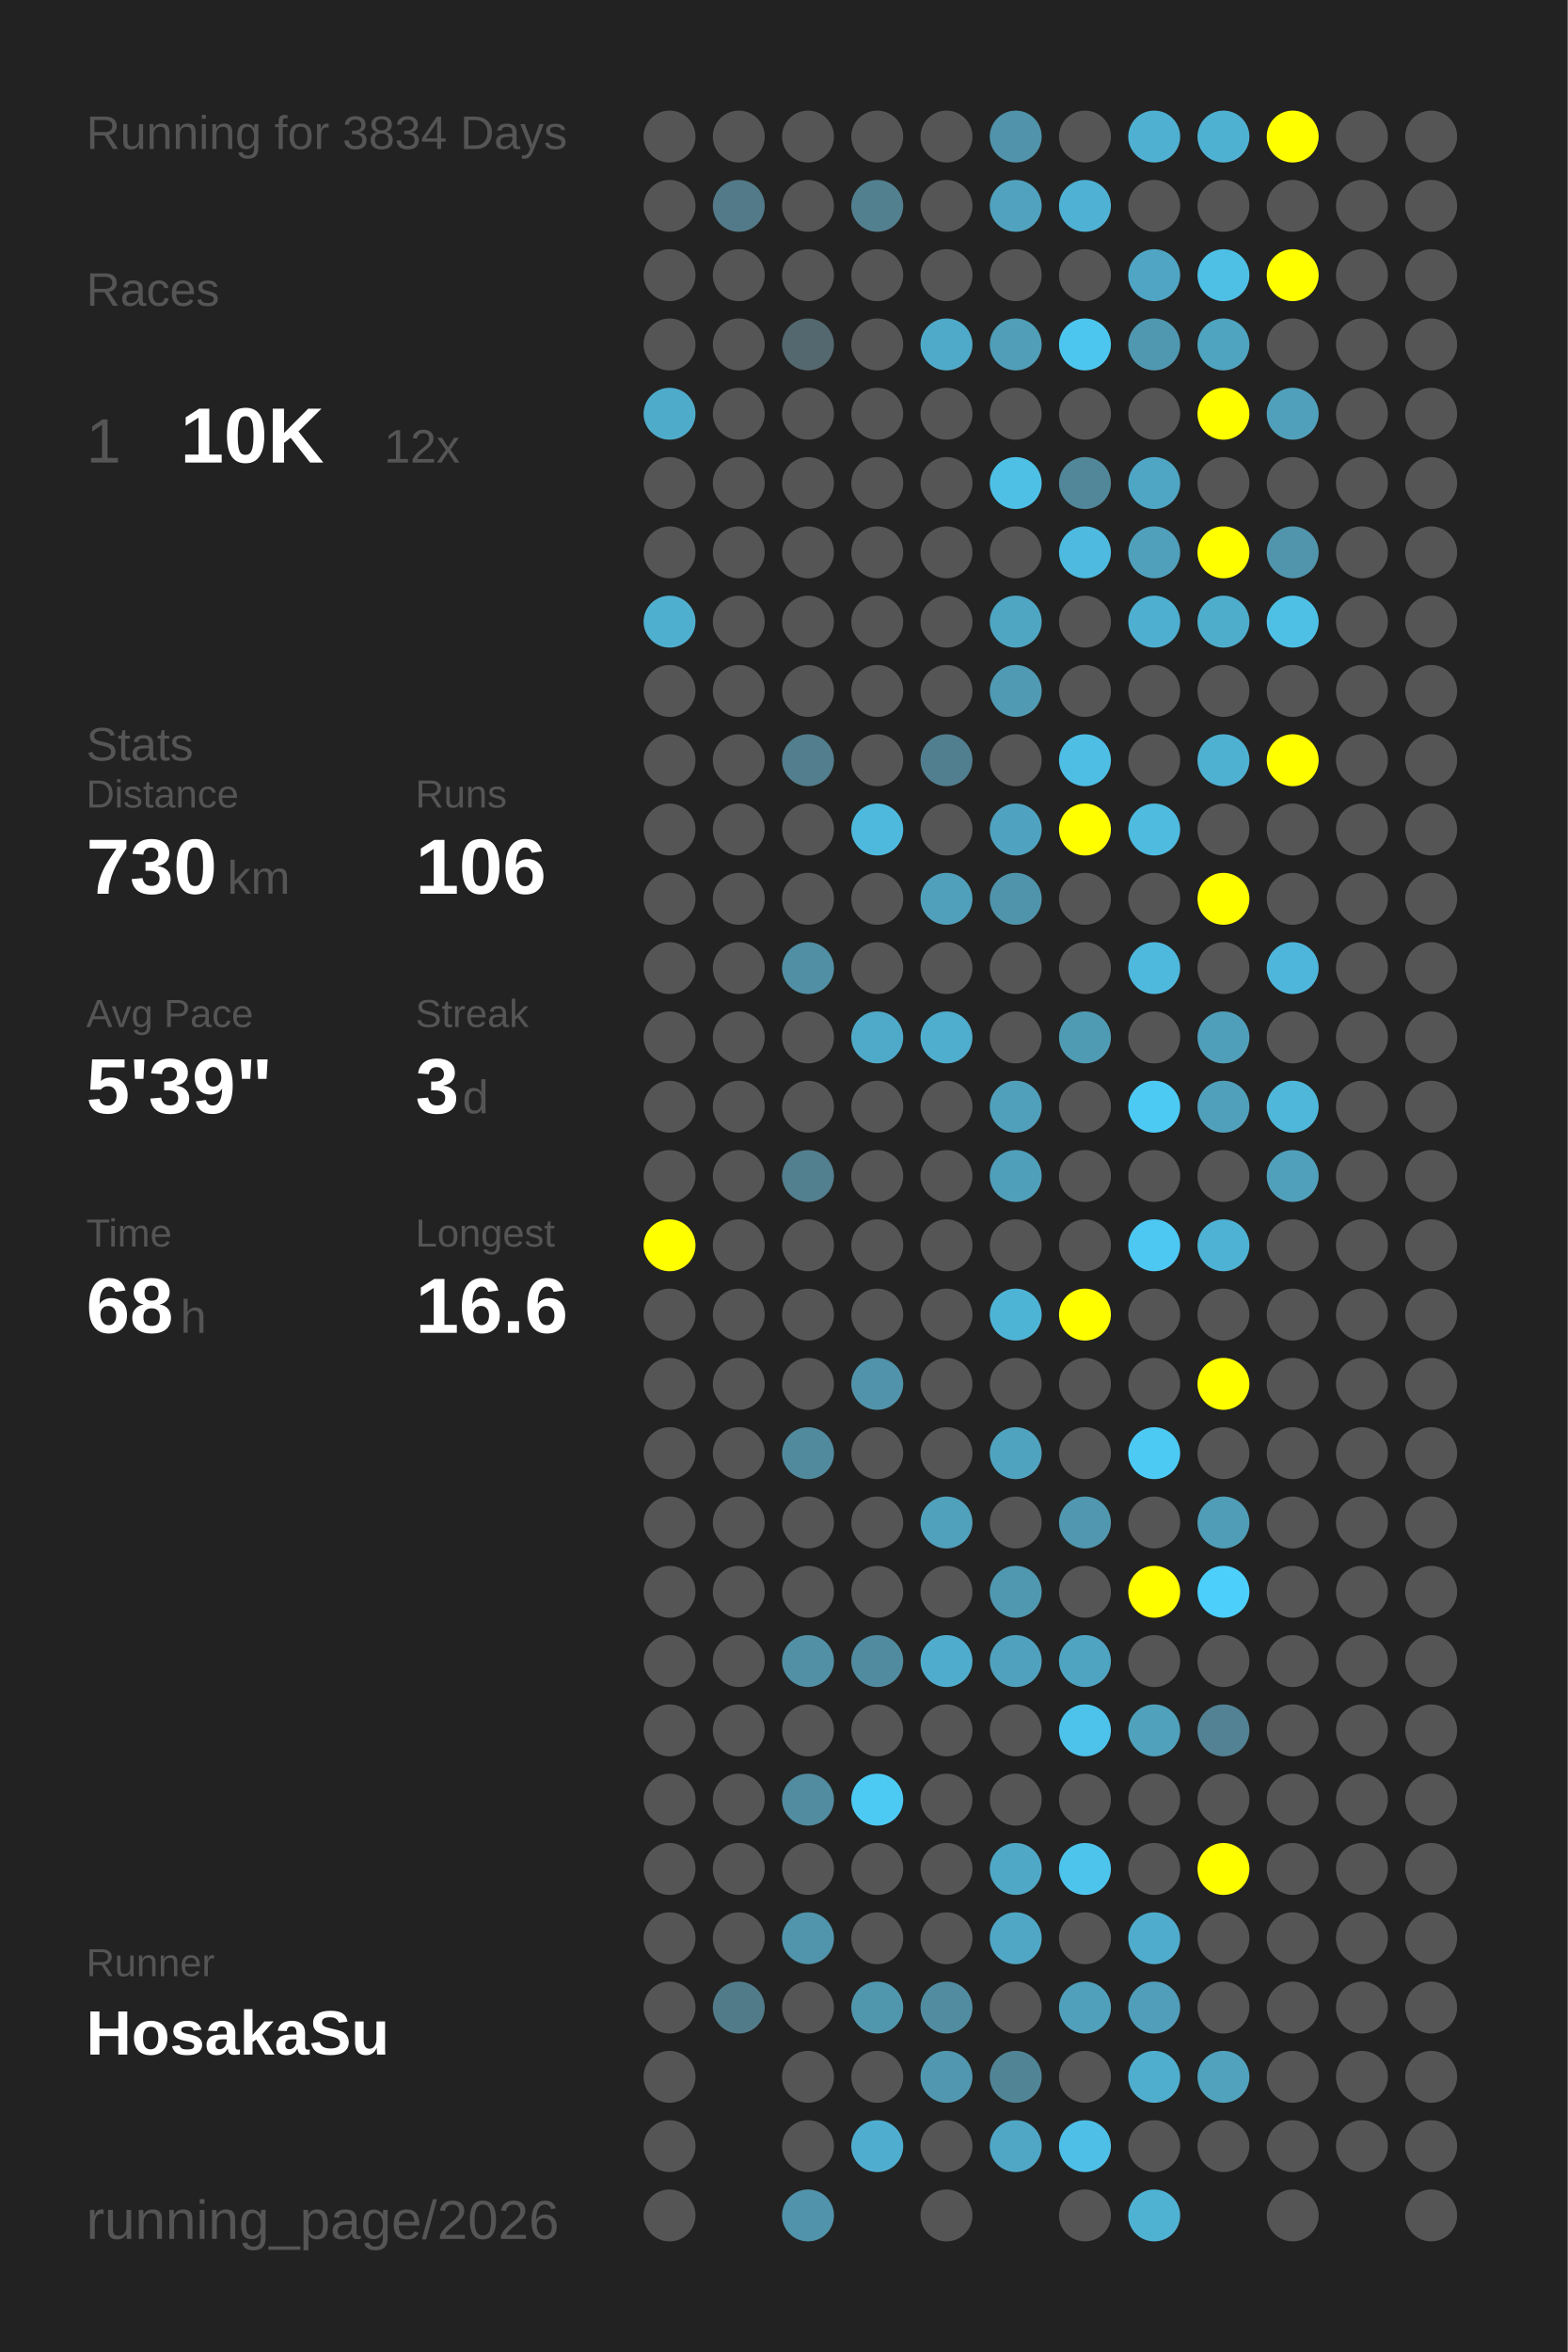
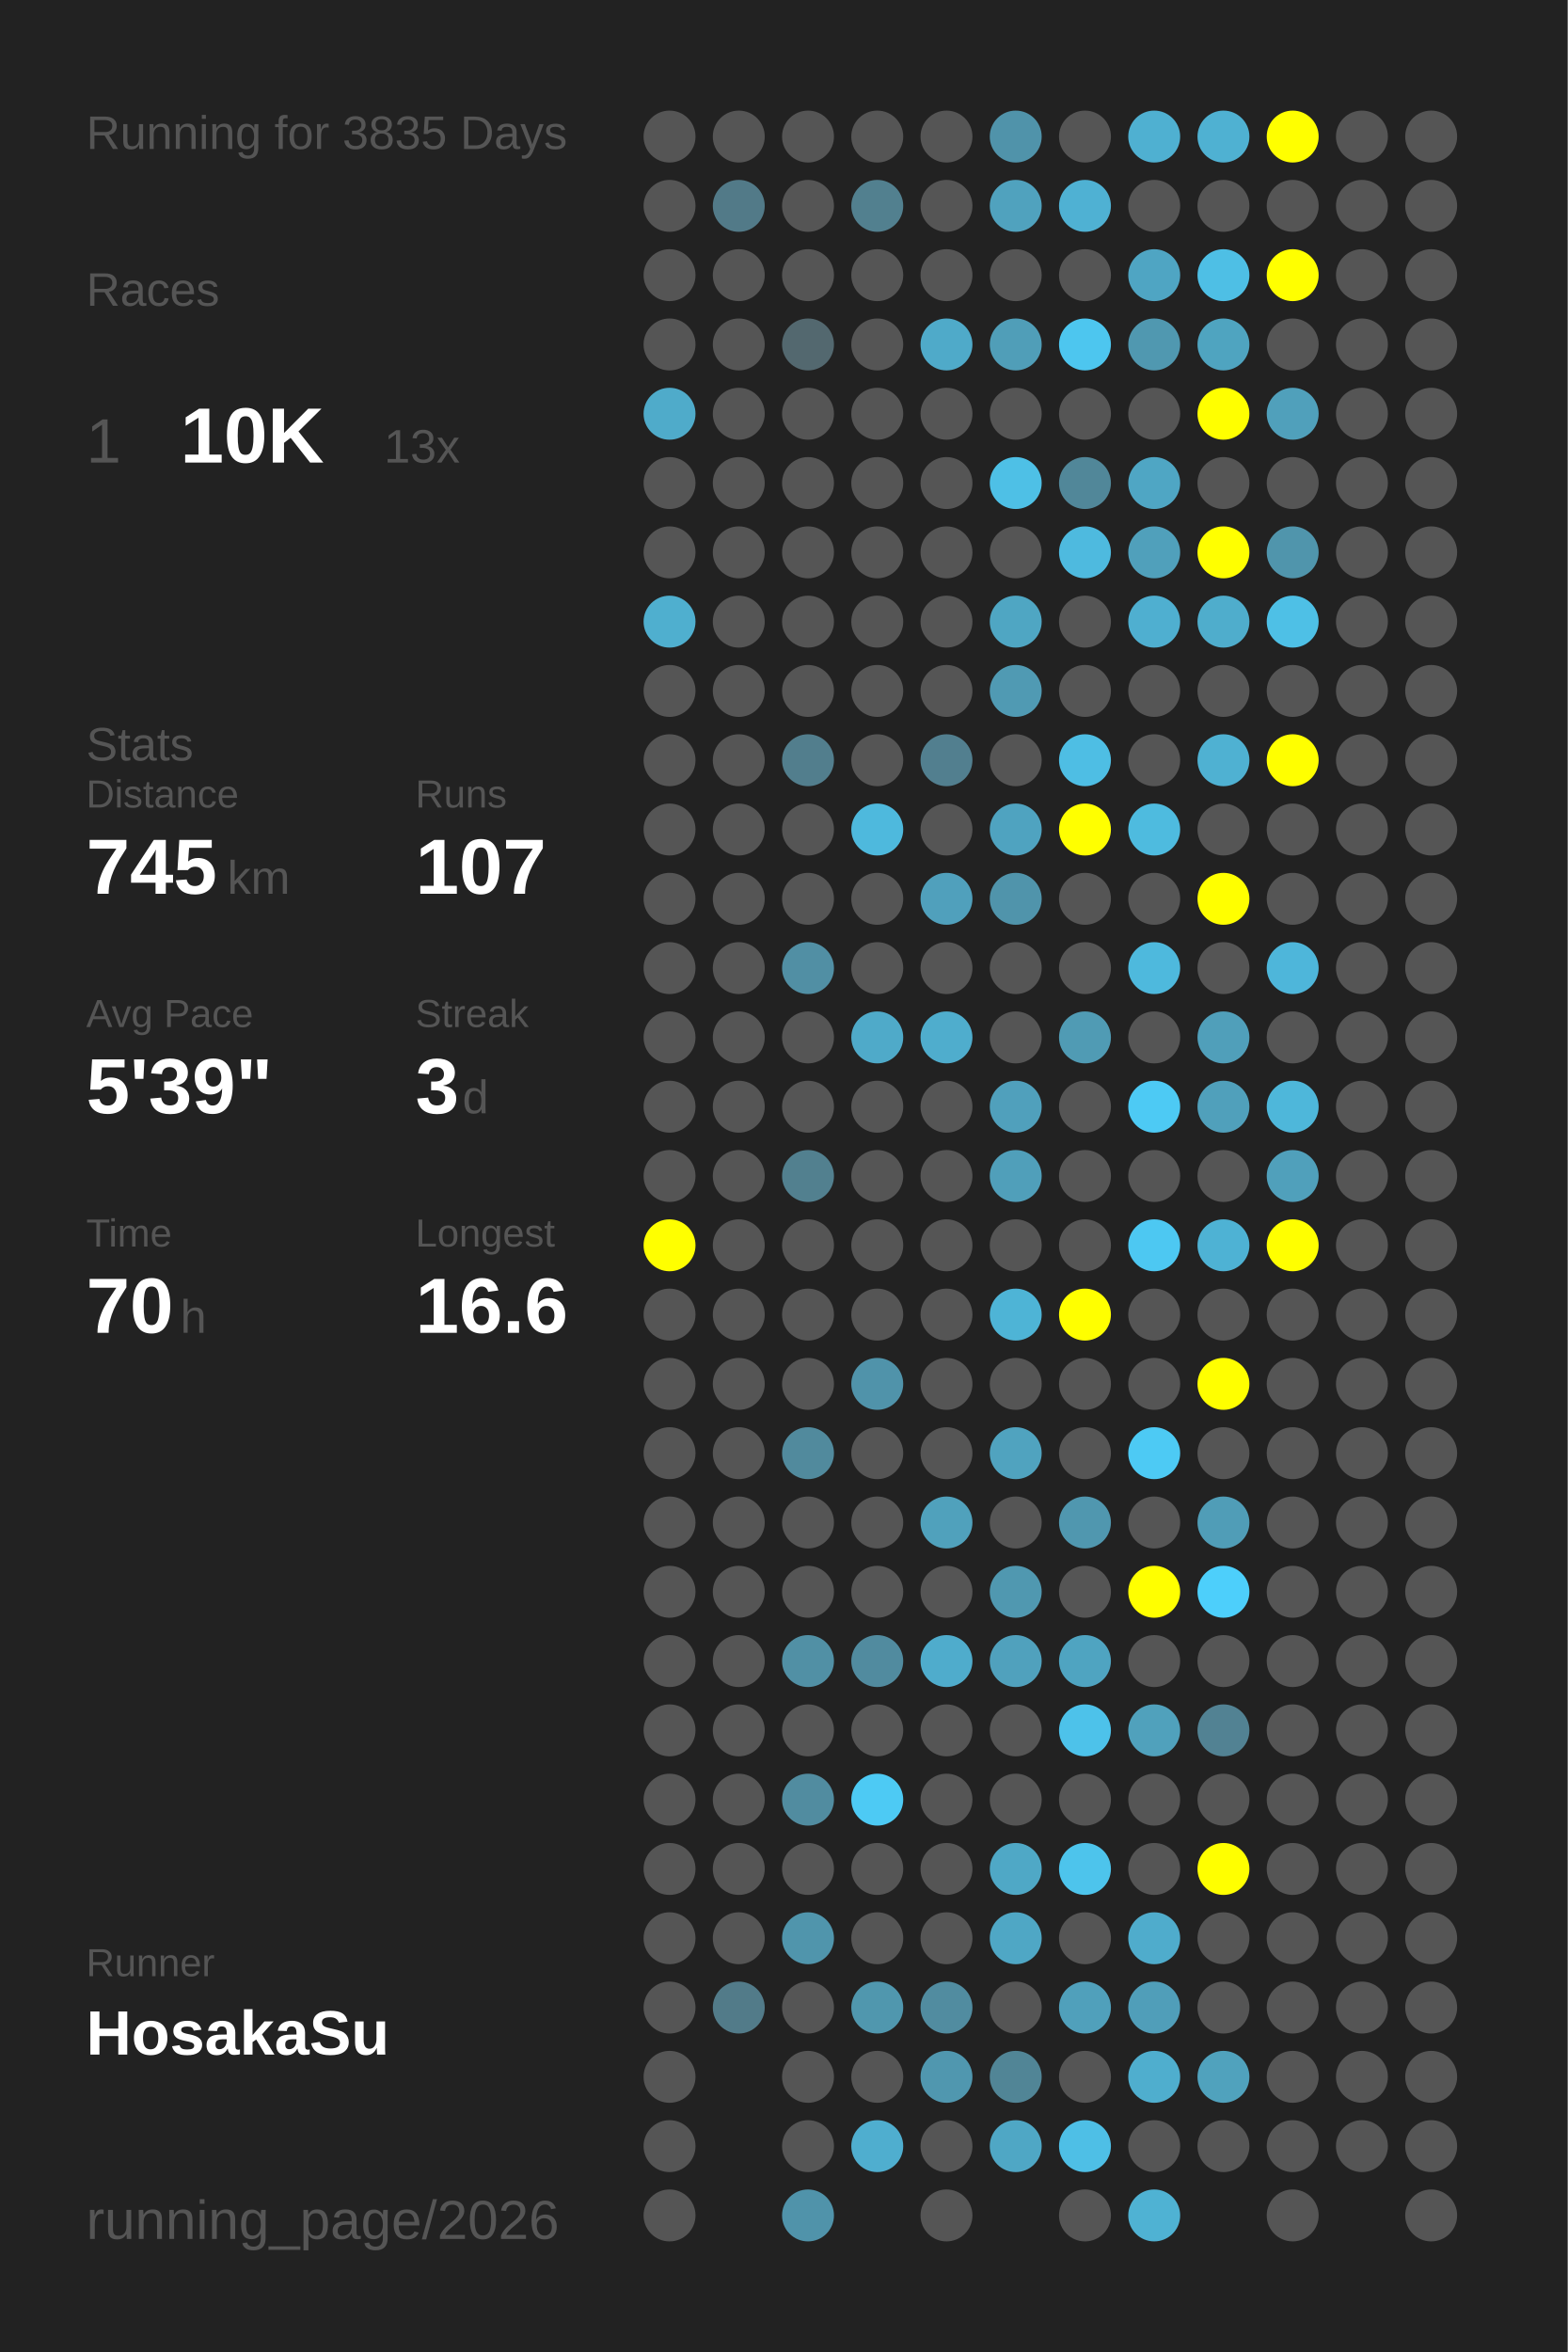
<svg xmlns="http://www.w3.org/2000/svg" baseProfile="full" height="300mm" version="1.1" viewBox="0,0,200,300" width="200mm">
  <defs />
  <rect fill="#222222" height="300" width="200" x="0" y="0" />
-   <text fill="#555555" style="font-size:6px; font-family:Arial;" x="11" y="19">Running for 3834 Days</text>
+   <text fill="#555555" style="font-size:6px; font-family:Arial;" x="11" y="19">Running for 3835 Days</text>
  <text fill="#555555" style="font-size:6px; font-family:Arial;" x="11" y="39">Races</text>
  <text fill="#555555" style="font-size:8px; font-family:Arial;" x="11" y="59">1</text>
  <text fill="#FFFFFF" style="font-size:10px; font-family:Arial; font-weight:bold;" x="23" y="59">10K</text>
-   <text fill="#555555" style="font-size:6px; font-family:Arial;" x="49" y="59">12x</text>
+   <text fill="#555555" style="font-size:6px; font-family:Arial;" x="49" y="59">13x</text>
  <text fill="#555555" style="font-size:6px; font-family:Arial;" x="11" y="97">Stats</text>
  <text fill="#555555" style="font-size:5px; font-family:Arial;" x="11" y="103">Distance</text>
-   <text fill="#FFFFFF" style="font-size:10px; font-family:Arial; font-weight:bold;" x="11" y="114">730</text>
+   <text fill="#FFFFFF" style="font-size:10px; font-family:Arial; font-weight:bold;" x="11" y="114">745</text>
  <text fill="#555555" style="font-size:6px; font-family:Arial;" x="29" y="114">km</text>
  <text fill="#555555" style="font-size:5px; font-family:Arial;" x="53" y="103">Runs</text>
-   <text fill="#FFFFFF" style="font-size:10px; font-family:Arial; font-weight:bold;" x="53" y="114">106</text>
+   <text fill="#FFFFFF" style="font-size:10px; font-family:Arial; font-weight:bold;" x="53" y="114">107</text>
  <text fill="#555555" style="font-size:5px; font-family:Arial;" x="11" y="131">Avg Pace</text>
  <text fill="#FFFFFF" style="font-size:10px; font-family:Arial; font-weight:bold;" x="11" y="142">5'39"</text>
  <text fill="#555555" style="font-size:5px; font-family:Arial;" x="53" y="131">Streak</text>
  <text fill="#FFFFFF" style="font-size:10px; font-family:Arial; font-weight:bold;" x="53" y="142">3</text>
  <text fill="#555555" style="font-size:6px; font-family:Arial;" x="59" y="142">d</text>
  <text fill="#555555" style="font-size:5px; font-family:Arial;" x="11" y="159">Time</text>
-   <text fill="#FFFFFF" style="font-size:10px; font-family:Arial; font-weight:bold;" x="11" y="170">68</text>
+   <text fill="#FFFFFF" style="font-size:10px; font-family:Arial; font-weight:bold;" x="11" y="170">70</text>
  <text fill="#555555" style="font-size:6px; font-family:Arial;" x="23" y="170">h</text>
  <text fill="#555555" style="font-size:5px; font-family:Arial;" x="53" y="159">Longest</text>
  <text fill="#FFFFFF" style="font-size:10px; font-family:Arial; font-weight:bold;" x="53" y="170">16.6</text>
  <text fill="#555555" style="font-size:5px; font-family:Arial;" x="11" y="252.065">Runner</text>
  <text fill="#FFFFFF" style="font-size:8px; font-family:Arial; font-weight:bold;" x="11" y="262.065">HosakaSu</text>
  <text fill="#555555" style="font-size:7px; font-family:Arial;" x="11" y="285.581">running_page/2026</text>
  <circle cx="85.417" cy="17.419" fill="#555555" r="3.312" />
  <circle cx="85.417" cy="26.258" fill="#555555" r="3.312" />
  <circle cx="85.417" cy="35.097" fill="#555555" r="3.312" />
  <circle cx="85.417" cy="43.935" fill="#555555" r="3.312" />
  <circle cx="85.417" cy="52.774" fill="#4fabca" r="3.312" />
  <circle cx="85.417" cy="61.613" fill="#555555" r="3.312" />
  <circle cx="85.417" cy="70.452" fill="#555555" r="3.312" />
  <circle cx="85.417" cy="79.29" fill="#4fafcf" r="3.312" />
  <circle cx="85.417" cy="88.129" fill="#555555" r="3.312" />
  <circle cx="85.417" cy="96.968" fill="#555555" r="3.312" />
  <circle cx="85.417" cy="105.806" fill="#555555" r="3.312" />
  <circle cx="85.417" cy="114.645" fill="#555555" r="3.312" />
  <circle cx="85.417" cy="123.484" fill="#555555" r="3.312" />
  <circle cx="85.417" cy="132.323" fill="#555555" r="3.312" />
  <circle cx="85.417" cy="141.161" fill="#555555" r="3.312" />
  <circle cx="85.417" cy="150" fill="#555555" r="3.312" />
  <circle cx="85.417" cy="158.839" fill="#FFFF00" r="3.312" />
  <circle cx="85.417" cy="167.677" fill="#555555" r="3.312" />
  <circle cx="85.417" cy="176.516" fill="#555555" r="3.312" />
  <circle cx="85.417" cy="185.355" fill="#555555" r="3.312" />
  <circle cx="85.417" cy="194.194" fill="#555555" r="3.312" />
  <circle cx="85.417" cy="203.032" fill="#555555" r="3.312" />
  <circle cx="85.417" cy="211.871" fill="#555555" r="3.312" />
  <circle cx="85.417" cy="220.71" fill="#555555" r="3.312" />
  <circle cx="85.417" cy="229.548" fill="#555555" r="3.312" />
  <circle cx="85.417" cy="238.387" fill="#555555" r="3.312" />
  <circle cx="85.417" cy="247.226" fill="#555555" r="3.312" />
  <circle cx="85.417" cy="256.065" fill="#555555" r="3.312" />
  <circle cx="85.417" cy="264.903" fill="#555555" r="3.312" />
  <circle cx="85.417" cy="273.742" fill="#555555" r="3.312" />
  <circle cx="85.417" cy="282.581" fill="#555555" r="3.312" />
  <circle cx="94.25" cy="17.419" fill="#555555" r="3.312" />
  <circle cx="94.25" cy="26.258" fill="#527a88" r="3.312" />
  <circle cx="94.25" cy="35.097" fill="#555555" r="3.312" />
  <circle cx="94.25" cy="43.935" fill="#555555" r="3.312" />
  <circle cx="94.25" cy="52.774" fill="#555555" r="3.312" />
  <circle cx="94.25" cy="61.613" fill="#555555" r="3.312" />
  <circle cx="94.25" cy="70.452" fill="#555555" r="3.312" />
  <circle cx="94.25" cy="79.29" fill="#555555" r="3.312" />
  <circle cx="94.25" cy="88.129" fill="#555555" r="3.312" />
  <circle cx="94.25" cy="96.968" fill="#555555" r="3.312" />
  <circle cx="94.25" cy="105.806" fill="#555555" r="3.312" />
  <circle cx="94.25" cy="114.645" fill="#555555" r="3.312" />
  <circle cx="94.25" cy="123.484" fill="#555555" r="3.312" />
  <circle cx="94.25" cy="132.323" fill="#555555" r="3.312" />
  <circle cx="94.25" cy="141.161" fill="#555555" r="3.312" />
  <circle cx="94.25" cy="150" fill="#555555" r="3.312" />
  <circle cx="94.25" cy="158.839" fill="#555555" r="3.312" />
  <circle cx="94.25" cy="167.677" fill="#555555" r="3.312" />
  <circle cx="94.25" cy="176.516" fill="#555555" r="3.312" />
  <circle cx="94.25" cy="185.355" fill="#555555" r="3.312" />
  <circle cx="94.25" cy="194.194" fill="#555555" r="3.312" />
  <circle cx="94.25" cy="203.032" fill="#555555" r="3.312" />
  <circle cx="94.25" cy="211.871" fill="#555555" r="3.312" />
  <circle cx="94.25" cy="220.71" fill="#555555" r="3.312" />
  <circle cx="94.25" cy="229.548" fill="#555555" r="3.312" />
  <circle cx="94.25" cy="238.387" fill="#555555" r="3.312" />
  <circle cx="94.25" cy="247.226" fill="#555555" r="3.312" />
  <circle cx="94.25" cy="256.065" fill="#527b89" r="3.312" />
  <circle cx="103.083" cy="17.419" fill="#555555" r="3.312" />
  <circle cx="103.083" cy="26.258" fill="#555555" r="3.312" />
  <circle cx="103.083" cy="35.097" fill="#555555" r="3.312" />
  <circle cx="103.083" cy="43.935" fill="#53686f" r="3.312" />
  <circle cx="103.083" cy="52.774" fill="#555555" r="3.312" />
  <circle cx="103.083" cy="61.613" fill="#555555" r="3.312" />
  <circle cx="103.083" cy="70.452" fill="#555555" r="3.312" />
  <circle cx="103.083" cy="79.29" fill="#555555" r="3.312" />
  <circle cx="103.083" cy="88.129" fill="#555555" r="3.312" />
  <circle cx="103.083" cy="96.968" fill="#527e8d" r="3.312" />
  <circle cx="103.083" cy="105.806" fill="#555555" r="3.312" />
  <circle cx="103.083" cy="114.645" fill="#555555" r="3.312" />
  <circle cx="103.083" cy="123.484" fill="#518fa4" r="3.312" />
  <circle cx="103.083" cy="132.323" fill="#555555" r="3.312" />
  <circle cx="103.083" cy="141.161" fill="#555555" r="3.312" />
  <circle cx="103.083" cy="150" fill="#52808f" r="3.312" />
  <circle cx="103.083" cy="158.839" fill="#555555" r="3.312" />
  <circle cx="103.083" cy="167.677" fill="#555555" r="3.312" />
  <circle cx="103.083" cy="176.516" fill="#555555" r="3.312" />
  <circle cx="103.083" cy="185.355" fill="#518a9d" r="3.312" />
  <circle cx="103.083" cy="194.194" fill="#555555" r="3.312" />
  <circle cx="103.083" cy="203.032" fill="#555555" r="3.312" />
  <circle cx="103.083" cy="211.871" fill="#5190a5" r="3.312" />
  <circle cx="103.083" cy="220.71" fill="#555555" r="3.312" />
  <circle cx="103.083" cy="229.548" fill="#518ca0" r="3.312" />
  <circle cx="103.083" cy="238.387" fill="#555555" r="3.312" />
  <circle cx="103.083" cy="247.226" fill="#5095ac" r="3.312" />
  <circle cx="103.083" cy="256.065" fill="#555555" r="3.312" />
  <circle cx="103.083" cy="264.903" fill="#555555" r="3.312" />
  <circle cx="103.083" cy="273.742" fill="#555555" r="3.312" />
  <circle cx="103.083" cy="282.581" fill="#5093aa" r="3.312" />
  <circle cx="111.917" cy="17.419" fill="#555555" r="3.312" />
  <circle cx="111.917" cy="26.258" fill="#52808f" r="3.312" />
  <circle cx="111.917" cy="35.097" fill="#555555" r="3.312" />
  <circle cx="111.917" cy="43.935" fill="#555555" r="3.312" />
  <circle cx="111.917" cy="52.774" fill="#555555" r="3.312" />
  <circle cx="111.917" cy="61.613" fill="#555555" r="3.312" />
  <circle cx="111.917" cy="70.452" fill="#555555" r="3.312" />
  <circle cx="111.917" cy="79.29" fill="#555555" r="3.312" />
  <circle cx="111.917" cy="88.129" fill="#555555" r="3.312" />
  <circle cx="111.917" cy="96.968" fill="#555555" r="3.312" />
  <circle cx="111.917" cy="105.806" fill="#4eb9dd" r="3.312" />
  <circle cx="111.917" cy="114.645" fill="#555555" r="3.312" />
  <circle cx="111.917" cy="123.484" fill="#555555" r="3.312" />
  <circle cx="111.917" cy="132.323" fill="#4faac9" r="3.312" />
  <circle cx="111.917" cy="141.161" fill="#555555" r="3.312" />
  <circle cx="111.917" cy="150" fill="#555555" r="3.312" />
  <circle cx="111.917" cy="158.839" fill="#555555" r="3.312" />
  <circle cx="111.917" cy="167.677" fill="#555555" r="3.312" />
  <circle cx="111.917" cy="176.516" fill="#5093aa" r="3.312" />
  <circle cx="111.917" cy="185.355" fill="#555555" r="3.312" />
  <circle cx="111.917" cy="194.194" fill="#555555" r="3.312" />
  <circle cx="111.917" cy="203.032" fill="#555555" r="3.312" />
  <circle cx="111.917" cy="211.871" fill="#518b9f" r="3.312" />
  <circle cx="111.917" cy="220.71" fill="#555555" r="3.312" />
  <circle cx="111.917" cy="229.548" fill="#4dcaf4" r="3.312" />
  <circle cx="111.917" cy="238.387" fill="#555555" r="3.312" />
  <circle cx="111.917" cy="247.226" fill="#555555" r="3.312" />
  <circle cx="111.917" cy="256.065" fill="#5097ae" r="3.312" />
  <circle cx="111.917" cy="264.903" fill="#555555" r="3.312" />
  <circle cx="111.917" cy="273.742" fill="#4faecf" r="3.312" />
  <circle cx="120.75" cy="17.419" fill="#555555" r="3.312" />
  <circle cx="120.75" cy="26.258" fill="#555555" r="3.312" />
  <circle cx="120.75" cy="35.097" fill="#555555" r="3.312" />
  <circle cx="120.75" cy="43.935" fill="#4faac9" r="3.312" />
  <circle cx="120.75" cy="52.774" fill="#555555" r="3.312" />
  <circle cx="120.75" cy="61.613" fill="#555555" r="3.312" />
  <circle cx="120.75" cy="70.452" fill="#555555" r="3.312" />
  <circle cx="120.75" cy="79.29" fill="#555555" r="3.312" />
  <circle cx="120.75" cy="88.129" fill="#555555" r="3.312" />
  <circle cx="120.75" cy="96.968" fill="#527f8f" r="3.312" />
  <circle cx="120.75" cy="105.806" fill="#555555" r="3.312" />
  <circle cx="120.75" cy="114.645" fill="#50a0bc" r="3.312" />
  <circle cx="120.75" cy="123.484" fill="#555555" r="3.312" />
  <circle cx="120.75" cy="132.323" fill="#4fadcd" r="3.312" />
  <circle cx="120.75" cy="141.161" fill="#555555" r="3.312" />
  <circle cx="120.75" cy="150" fill="#555555" r="3.312" />
  <circle cx="120.75" cy="158.839" fill="#555555" r="3.312" />
  <circle cx="120.75" cy="167.677" fill="#555555" r="3.312" />
  <circle cx="120.75" cy="176.516" fill="#555555" r="3.312" />
  <circle cx="120.75" cy="185.355" fill="#555555" r="3.312" />
  <circle cx="120.75" cy="194.194" fill="#50a1bc" r="3.312" />
  <circle cx="120.75" cy="203.032" fill="#555555" r="3.312" />
  <circle cx="120.75" cy="211.871" fill="#4faccc" r="3.312" />
  <circle cx="120.75" cy="220.71" fill="#555555" r="3.312" />
  <circle cx="120.75" cy="229.548" fill="#555555" r="3.312" />
  <circle cx="120.75" cy="238.387" fill="#555555" r="3.312" />
  <circle cx="120.75" cy="247.226" fill="#555555" r="3.312" />
  <circle cx="120.75" cy="256.065" fill="#518ca0" r="3.312" />
  <circle cx="120.75" cy="264.903" fill="#5097af" r="3.312" />
  <circle cx="120.75" cy="273.742" fill="#555555" r="3.312" />
  <circle cx="120.75" cy="282.581" fill="#555555" r="3.312" />
  <circle cx="129.583" cy="17.419" fill="#5093aa" r="3.312" />
  <circle cx="129.583" cy="26.258" fill="#50a2be" r="3.312" />
  <circle cx="129.583" cy="35.097" fill="#555555" r="3.312" />
  <circle cx="129.583" cy="43.935" fill="#509eb8" r="3.312" />
  <circle cx="129.583" cy="52.774" fill="#555555" r="3.312" />
  <circle cx="129.583" cy="61.613" fill="#4ec0e6" r="3.312" />
  <circle cx="129.583" cy="70.452" fill="#555555" r="3.312" />
  <circle cx="129.583" cy="79.29" fill="#4fa6c3" r="3.312" />
  <circle cx="129.583" cy="88.129" fill="#509ab3" r="3.312" />
  <circle cx="129.583" cy="96.968" fill="#555555" r="3.312" />
  <circle cx="129.583" cy="105.806" fill="#4fa3c0" r="3.312" />
  <circle cx="129.583" cy="114.645" fill="#5094ab" r="3.312" />
  <circle cx="129.583" cy="123.484" fill="#555555" r="3.312" />
  <circle cx="129.583" cy="132.323" fill="#555555" r="3.312" />
  <circle cx="129.583" cy="141.161" fill="#50a0bc" r="3.312" />
  <circle cx="129.583" cy="150" fill="#509fba" r="3.312" />
  <circle cx="129.583" cy="158.839" fill="#555555" r="3.312" />
  <circle cx="129.583" cy="167.677" fill="#4eb4d6" r="3.312" />
  <circle cx="129.583" cy="176.516" fill="#555555" r="3.312" />
  <circle cx="129.583" cy="185.355" fill="#50a3bf" r="3.312" />
  <circle cx="129.583" cy="194.194" fill="#555555" r="3.312" />
  <circle cx="129.583" cy="203.032" fill="#5098b0" r="3.312" />
  <circle cx="129.583" cy="211.871" fill="#50a1bd" r="3.312" />
  <circle cx="129.583" cy="220.71" fill="#555555" r="3.312" />
  <circle cx="129.583" cy="229.548" fill="#555555" r="3.312" />
  <circle cx="129.583" cy="238.387" fill="#4fa8c6" r="3.312" />
  <circle cx="129.583" cy="247.226" fill="#4fa7c5" r="3.312" />
  <circle cx="129.583" cy="256.065" fill="#555555" r="3.312" />
  <circle cx="129.583" cy="264.903" fill="#518596" r="3.312" />
  <circle cx="129.583" cy="273.742" fill="#4fa7c5" r="3.312" />
  <circle cx="138.417" cy="17.419" fill="#555555" r="3.312" />
  <circle cx="138.417" cy="26.258" fill="#4fb1d3" r="3.312" />
  <circle cx="138.417" cy="35.097" fill="#555555" r="3.312" />
  <circle cx="138.417" cy="43.935" fill="#4dc6ef" r="3.312" />
  <circle cx="138.417" cy="52.774" fill="#555555" r="3.312" />
  <circle cx="138.417" cy="61.613" fill="#518799" r="3.312" />
  <circle cx="138.417" cy="70.452" fill="#4ebadf" r="3.312" />
  <circle cx="138.417" cy="79.29" fill="#555555" r="3.312" />
  <circle cx="138.417" cy="88.129" fill="#555555" r="3.312" />
  <circle cx="138.417" cy="96.968" fill="#4ebee4" r="3.312" />
  <circle cx="138.417" cy="105.806" fill="#FFFF00" r="3.312" />
  <circle cx="138.417" cy="114.645" fill="#555555" r="3.312" />
  <circle cx="138.417" cy="123.484" fill="#555555" r="3.312" />
  <circle cx="138.417" cy="132.323" fill="#509bb4" r="3.312" />
  <circle cx="138.417" cy="141.161" fill="#555555" r="3.312" />
  <circle cx="138.417" cy="150" fill="#555555" r="3.312" />
  <circle cx="138.417" cy="158.839" fill="#555555" r="3.312" />
  <circle cx="138.417" cy="167.677" fill="#FFFF00" r="3.312" />
  <circle cx="138.417" cy="176.516" fill="#555555" r="3.312" />
  <circle cx="138.417" cy="185.355" fill="#555555" r="3.312" />
  <circle cx="138.417" cy="194.194" fill="#5097af" r="3.312" />
  <circle cx="138.417" cy="203.032" fill="#555555" r="3.312" />
  <circle cx="138.417" cy="211.871" fill="#4fa4c1" r="3.312" />
  <circle cx="138.417" cy="220.71" fill="#4dc2ea" r="3.312" />
  <circle cx="138.417" cy="229.548" fill="#555555" r="3.312" />
  <circle cx="138.417" cy="238.387" fill="#4dc4ec" r="3.312" />
  <circle cx="138.417" cy="247.226" fill="#555555" r="3.312" />
  <circle cx="138.417" cy="256.065" fill="#50a0bb" r="3.312" />
  <circle cx="138.417" cy="264.903" fill="#555555" r="3.312" />
  <circle cx="138.417" cy="273.742" fill="#4ebfe6" r="3.312" />
  <circle cx="138.417" cy="282.581" fill="#555555" r="3.312" />
  <circle cx="147.25" cy="17.419" fill="#4fb0d1" r="3.312" />
  <circle cx="147.25" cy="26.258" fill="#555555" r="3.312" />
  <circle cx="147.25" cy="35.097" fill="#4fa5c3" r="3.312" />
  <circle cx="147.25" cy="43.935" fill="#5098b0" r="3.312" />
  <circle cx="147.25" cy="52.774" fill="#555555" r="3.312" />
  <circle cx="147.25" cy="61.613" fill="#4fa6c4" r="3.312" />
  <circle cx="147.25" cy="70.452" fill="#50a0bb" r="3.312" />
  <circle cx="147.25" cy="79.29" fill="#4fafd0" r="3.312" />
  <circle cx="147.25" cy="88.129" fill="#555555" r="3.312" />
  <circle cx="147.25" cy="96.968" fill="#555555" r="3.312" />
  <circle cx="147.25" cy="105.806" fill="#4ebbdf" r="3.312" />
  <circle cx="147.25" cy="114.645" fill="#555555" r="3.312" />
  <circle cx="147.25" cy="123.484" fill="#4eb9dd" r="3.312" />
  <circle cx="147.25" cy="132.323" fill="#555555" r="3.312" />
  <circle cx="147.25" cy="141.161" fill="#4dcaf4" r="3.312" />
  <circle cx="147.25" cy="150" fill="#555555" r="3.312" />
  <circle cx="147.25" cy="158.839" fill="#4dc8f2" r="3.312" />
  <circle cx="147.25" cy="167.677" fill="#555555" r="3.312" />
  <circle cx="147.25" cy="176.516" fill="#555555" r="3.312" />
  <circle cx="147.25" cy="185.355" fill="#4dcaf4" r="3.312" />
  <circle cx="147.25" cy="194.194" fill="#555555" r="3.312" />
  <circle cx="147.25" cy="203.032" fill="#FFFF00" r="3.312" />
  <circle cx="147.25" cy="211.871" fill="#555555" r="3.312" />
  <circle cx="147.25" cy="220.71" fill="#50a1bc" r="3.312" />
  <circle cx="147.25" cy="229.548" fill="#555555" r="3.312" />
  <circle cx="147.25" cy="238.387" fill="#555555" r="3.312" />
  <circle cx="147.25" cy="247.226" fill="#4faccc" r="3.312" />
  <circle cx="147.25" cy="256.065" fill="#509eb9" r="3.312" />
  <circle cx="147.25" cy="264.903" fill="#4faece" r="3.312" />
  <circle cx="147.25" cy="273.742" fill="#555555" r="3.312" />
  <circle cx="147.25" cy="282.581" fill="#4fb2d3" r="3.312" />
  <circle cx="156.083" cy="17.419" fill="#4fb1d2" r="3.312" />
  <circle cx="156.083" cy="26.258" fill="#555555" r="3.312" />
  <circle cx="156.083" cy="35.097" fill="#4ebfe5" r="3.312" />
  <circle cx="156.083" cy="43.935" fill="#4fa4c0" r="3.312" />
  <circle cx="156.083" cy="52.774" fill="#FFFF00" r="3.312" />
  <circle cx="156.083" cy="61.613" fill="#555555" r="3.312" />
  <circle cx="156.083" cy="70.452" fill="#FFFF00" r="3.312" />
  <circle cx="156.083" cy="79.29" fill="#4fadcc" r="3.312" />
  <circle cx="156.083" cy="88.129" fill="#555555" r="3.312" />
  <circle cx="156.083" cy="96.968" fill="#4fb1d2" r="3.312" />
  <circle cx="156.083" cy="105.806" fill="#555555" r="3.312" />
  <circle cx="156.083" cy="114.645" fill="#FFFF00" r="3.312" />
  <circle cx="156.083" cy="123.484" fill="#555555" r="3.312" />
  <circle cx="156.083" cy="132.323" fill="#509fba" r="3.312" />
  <circle cx="156.083" cy="141.161" fill="#50a0bb" r="3.312" />
  <circle cx="156.083" cy="150" fill="#555555" r="3.312" />
  <circle cx="156.083" cy="158.839" fill="#4eb2d4" r="3.312" />
  <circle cx="156.083" cy="167.677" fill="#555555" r="3.312" />
  <circle cx="156.083" cy="176.516" fill="#FFFF00" r="3.312" />
  <circle cx="156.083" cy="185.355" fill="#555555" r="3.312" />
  <circle cx="156.083" cy="194.194" fill="#509db7" r="3.312" />
  <circle cx="156.083" cy="203.032" fill="#4dcffb" r="3.312" />
  <circle cx="156.083" cy="211.871" fill="#555555" r="3.312" />
  <circle cx="156.083" cy="220.71" fill="#528293" r="3.312" />
  <circle cx="156.083" cy="229.548" fill="#555555" r="3.312" />
  <circle cx="156.083" cy="238.387" fill="#FFFF00" r="3.312" />
  <circle cx="156.083" cy="247.226" fill="#555555" r="3.312" />
  <circle cx="156.083" cy="256.065" fill="#555555" r="3.312" />
  <circle cx="156.083" cy="264.903" fill="#50a2bd" r="3.312" />
  <circle cx="156.083" cy="273.742" fill="#555555" r="3.312" />
  <circle cx="164.917" cy="17.419" fill="#FFFF00" r="3.312" />
  <circle cx="164.917" cy="26.258" fill="#555555" r="3.312" />
  <circle cx="164.917" cy="35.097" fill="#FFFF00" r="3.312" />
  <circle cx="164.917" cy="43.935" fill="#555555" r="3.312" />
  <circle cx="164.917" cy="52.774" fill="#50a0bb" r="3.312" />
  <circle cx="164.917" cy="61.613" fill="#555555" r="3.312" />
  <circle cx="164.917" cy="70.452" fill="#5095ac" r="3.312" />
  <circle cx="164.917" cy="79.29" fill="#4ec0e6" r="3.312" />
  <circle cx="164.917" cy="88.129" fill="#555555" r="3.312" />
  <circle cx="164.917" cy="96.968" fill="#FFFF00" r="3.312" />
  <circle cx="164.917" cy="105.806" fill="#555555" r="3.312" />
  <circle cx="164.917" cy="114.645" fill="#555555" r="3.312" />
  <circle cx="164.917" cy="123.484" fill="#4eb6da" r="3.312" />
  <circle cx="164.917" cy="132.323" fill="#555555" r="3.312" />
  <circle cx="164.917" cy="141.161" fill="#4eb7da" r="3.312" />
  <circle cx="164.917" cy="150" fill="#50a0bb" r="3.312" />
-   <circle cx="164.917" cy="158.839" fill="#555555" r="3.312" />
+   <circle cx="164.917" cy="158.839" fill="#FFFF00" r="3.312" />
  <circle cx="164.917" cy="167.677" fill="#555555" r="3.312" />
  <circle cx="164.917" cy="176.516" fill="#555555" r="3.312" />
  <circle cx="164.917" cy="185.355" fill="#555555" r="3.312" />
  <circle cx="164.917" cy="194.194" fill="#555555" r="3.312" />
  <circle cx="164.917" cy="203.032" fill="#555555" r="3.312" />
  <circle cx="164.917" cy="211.871" fill="#555555" r="3.312" />
  <circle cx="164.917" cy="220.71" fill="#555555" r="3.312" />
  <circle cx="164.917" cy="229.548" fill="#555555" r="3.312" />
  <circle cx="164.917" cy="238.387" fill="#555555" r="3.312" />
  <circle cx="164.917" cy="247.226" fill="#555555" r="3.312" />
  <circle cx="164.917" cy="256.065" fill="#555555" r="3.312" />
  <circle cx="164.917" cy="264.903" fill="#555555" r="3.312" />
  <circle cx="164.917" cy="273.742" fill="#555555" r="3.312" />
  <circle cx="164.917" cy="282.581" fill="#555555" r="3.312" />
  <circle cx="173.75" cy="17.419" fill="#555555" r="3.312" />
  <circle cx="173.75" cy="26.258" fill="#555555" r="3.312" />
  <circle cx="173.75" cy="35.097" fill="#555555" r="3.312" />
  <circle cx="173.75" cy="43.935" fill="#555555" r="3.312" />
  <circle cx="173.75" cy="52.774" fill="#555555" r="3.312" />
  <circle cx="173.75" cy="61.613" fill="#555555" r="3.312" />
  <circle cx="173.75" cy="70.452" fill="#555555" r="3.312" />
  <circle cx="173.75" cy="79.29" fill="#555555" r="3.312" />
  <circle cx="173.75" cy="88.129" fill="#555555" r="3.312" />
  <circle cx="173.75" cy="96.968" fill="#555555" r="3.312" />
  <circle cx="173.75" cy="105.806" fill="#555555" r="3.312" />
  <circle cx="173.75" cy="114.645" fill="#555555" r="3.312" />
  <circle cx="173.75" cy="123.484" fill="#555555" r="3.312" />
  <circle cx="173.75" cy="132.323" fill="#555555" r="3.312" />
  <circle cx="173.75" cy="141.161" fill="#555555" r="3.312" />
  <circle cx="173.75" cy="150" fill="#555555" r="3.312" />
  <circle cx="173.75" cy="158.839" fill="#555555" r="3.312" />
  <circle cx="173.75" cy="167.677" fill="#555555" r="3.312" />
  <circle cx="173.75" cy="176.516" fill="#555555" r="3.312" />
  <circle cx="173.75" cy="185.355" fill="#555555" r="3.312" />
  <circle cx="173.75" cy="194.194" fill="#555555" r="3.312" />
  <circle cx="173.75" cy="203.032" fill="#555555" r="3.312" />
  <circle cx="173.75" cy="211.871" fill="#555555" r="3.312" />
  <circle cx="173.75" cy="220.71" fill="#555555" r="3.312" />
  <circle cx="173.75" cy="229.548" fill="#555555" r="3.312" />
  <circle cx="173.75" cy="238.387" fill="#555555" r="3.312" />
  <circle cx="173.75" cy="247.226" fill="#555555" r="3.312" />
  <circle cx="173.75" cy="256.065" fill="#555555" r="3.312" />
  <circle cx="173.75" cy="264.903" fill="#555555" r="3.312" />
  <circle cx="173.75" cy="273.742" fill="#555555" r="3.312" />
  <circle cx="182.583" cy="17.419" fill="#555555" r="3.312" />
  <circle cx="182.583" cy="26.258" fill="#555555" r="3.312" />
  <circle cx="182.583" cy="35.097" fill="#555555" r="3.312" />
  <circle cx="182.583" cy="43.935" fill="#555555" r="3.312" />
  <circle cx="182.583" cy="52.774" fill="#555555" r="3.312" />
  <circle cx="182.583" cy="61.613" fill="#555555" r="3.312" />
  <circle cx="182.583" cy="70.452" fill="#555555" r="3.312" />
  <circle cx="182.583" cy="79.29" fill="#555555" r="3.312" />
  <circle cx="182.583" cy="88.129" fill="#555555" r="3.312" />
  <circle cx="182.583" cy="96.968" fill="#555555" r="3.312" />
  <circle cx="182.583" cy="105.806" fill="#555555" r="3.312" />
  <circle cx="182.583" cy="114.645" fill="#555555" r="3.312" />
  <circle cx="182.583" cy="123.484" fill="#555555" r="3.312" />
  <circle cx="182.583" cy="132.323" fill="#555555" r="3.312" />
  <circle cx="182.583" cy="141.161" fill="#555555" r="3.312" />
  <circle cx="182.583" cy="150" fill="#555555" r="3.312" />
  <circle cx="182.583" cy="158.839" fill="#555555" r="3.312" />
  <circle cx="182.583" cy="167.677" fill="#555555" r="3.312" />
  <circle cx="182.583" cy="176.516" fill="#555555" r="3.312" />
  <circle cx="182.583" cy="185.355" fill="#555555" r="3.312" />
  <circle cx="182.583" cy="194.194" fill="#555555" r="3.312" />
  <circle cx="182.583" cy="203.032" fill="#555555" r="3.312" />
  <circle cx="182.583" cy="211.871" fill="#555555" r="3.312" />
  <circle cx="182.583" cy="220.71" fill="#555555" r="3.312" />
  <circle cx="182.583" cy="229.548" fill="#555555" r="3.312" />
  <circle cx="182.583" cy="238.387" fill="#555555" r="3.312" />
  <circle cx="182.583" cy="247.226" fill="#555555" r="3.312" />
  <circle cx="182.583" cy="256.065" fill="#555555" r="3.312" />
  <circle cx="182.583" cy="264.903" fill="#555555" r="3.312" />
  <circle cx="182.583" cy="273.742" fill="#555555" r="3.312" />
  <circle cx="182.583" cy="282.581" fill="#555555" r="3.312" />
</svg>
